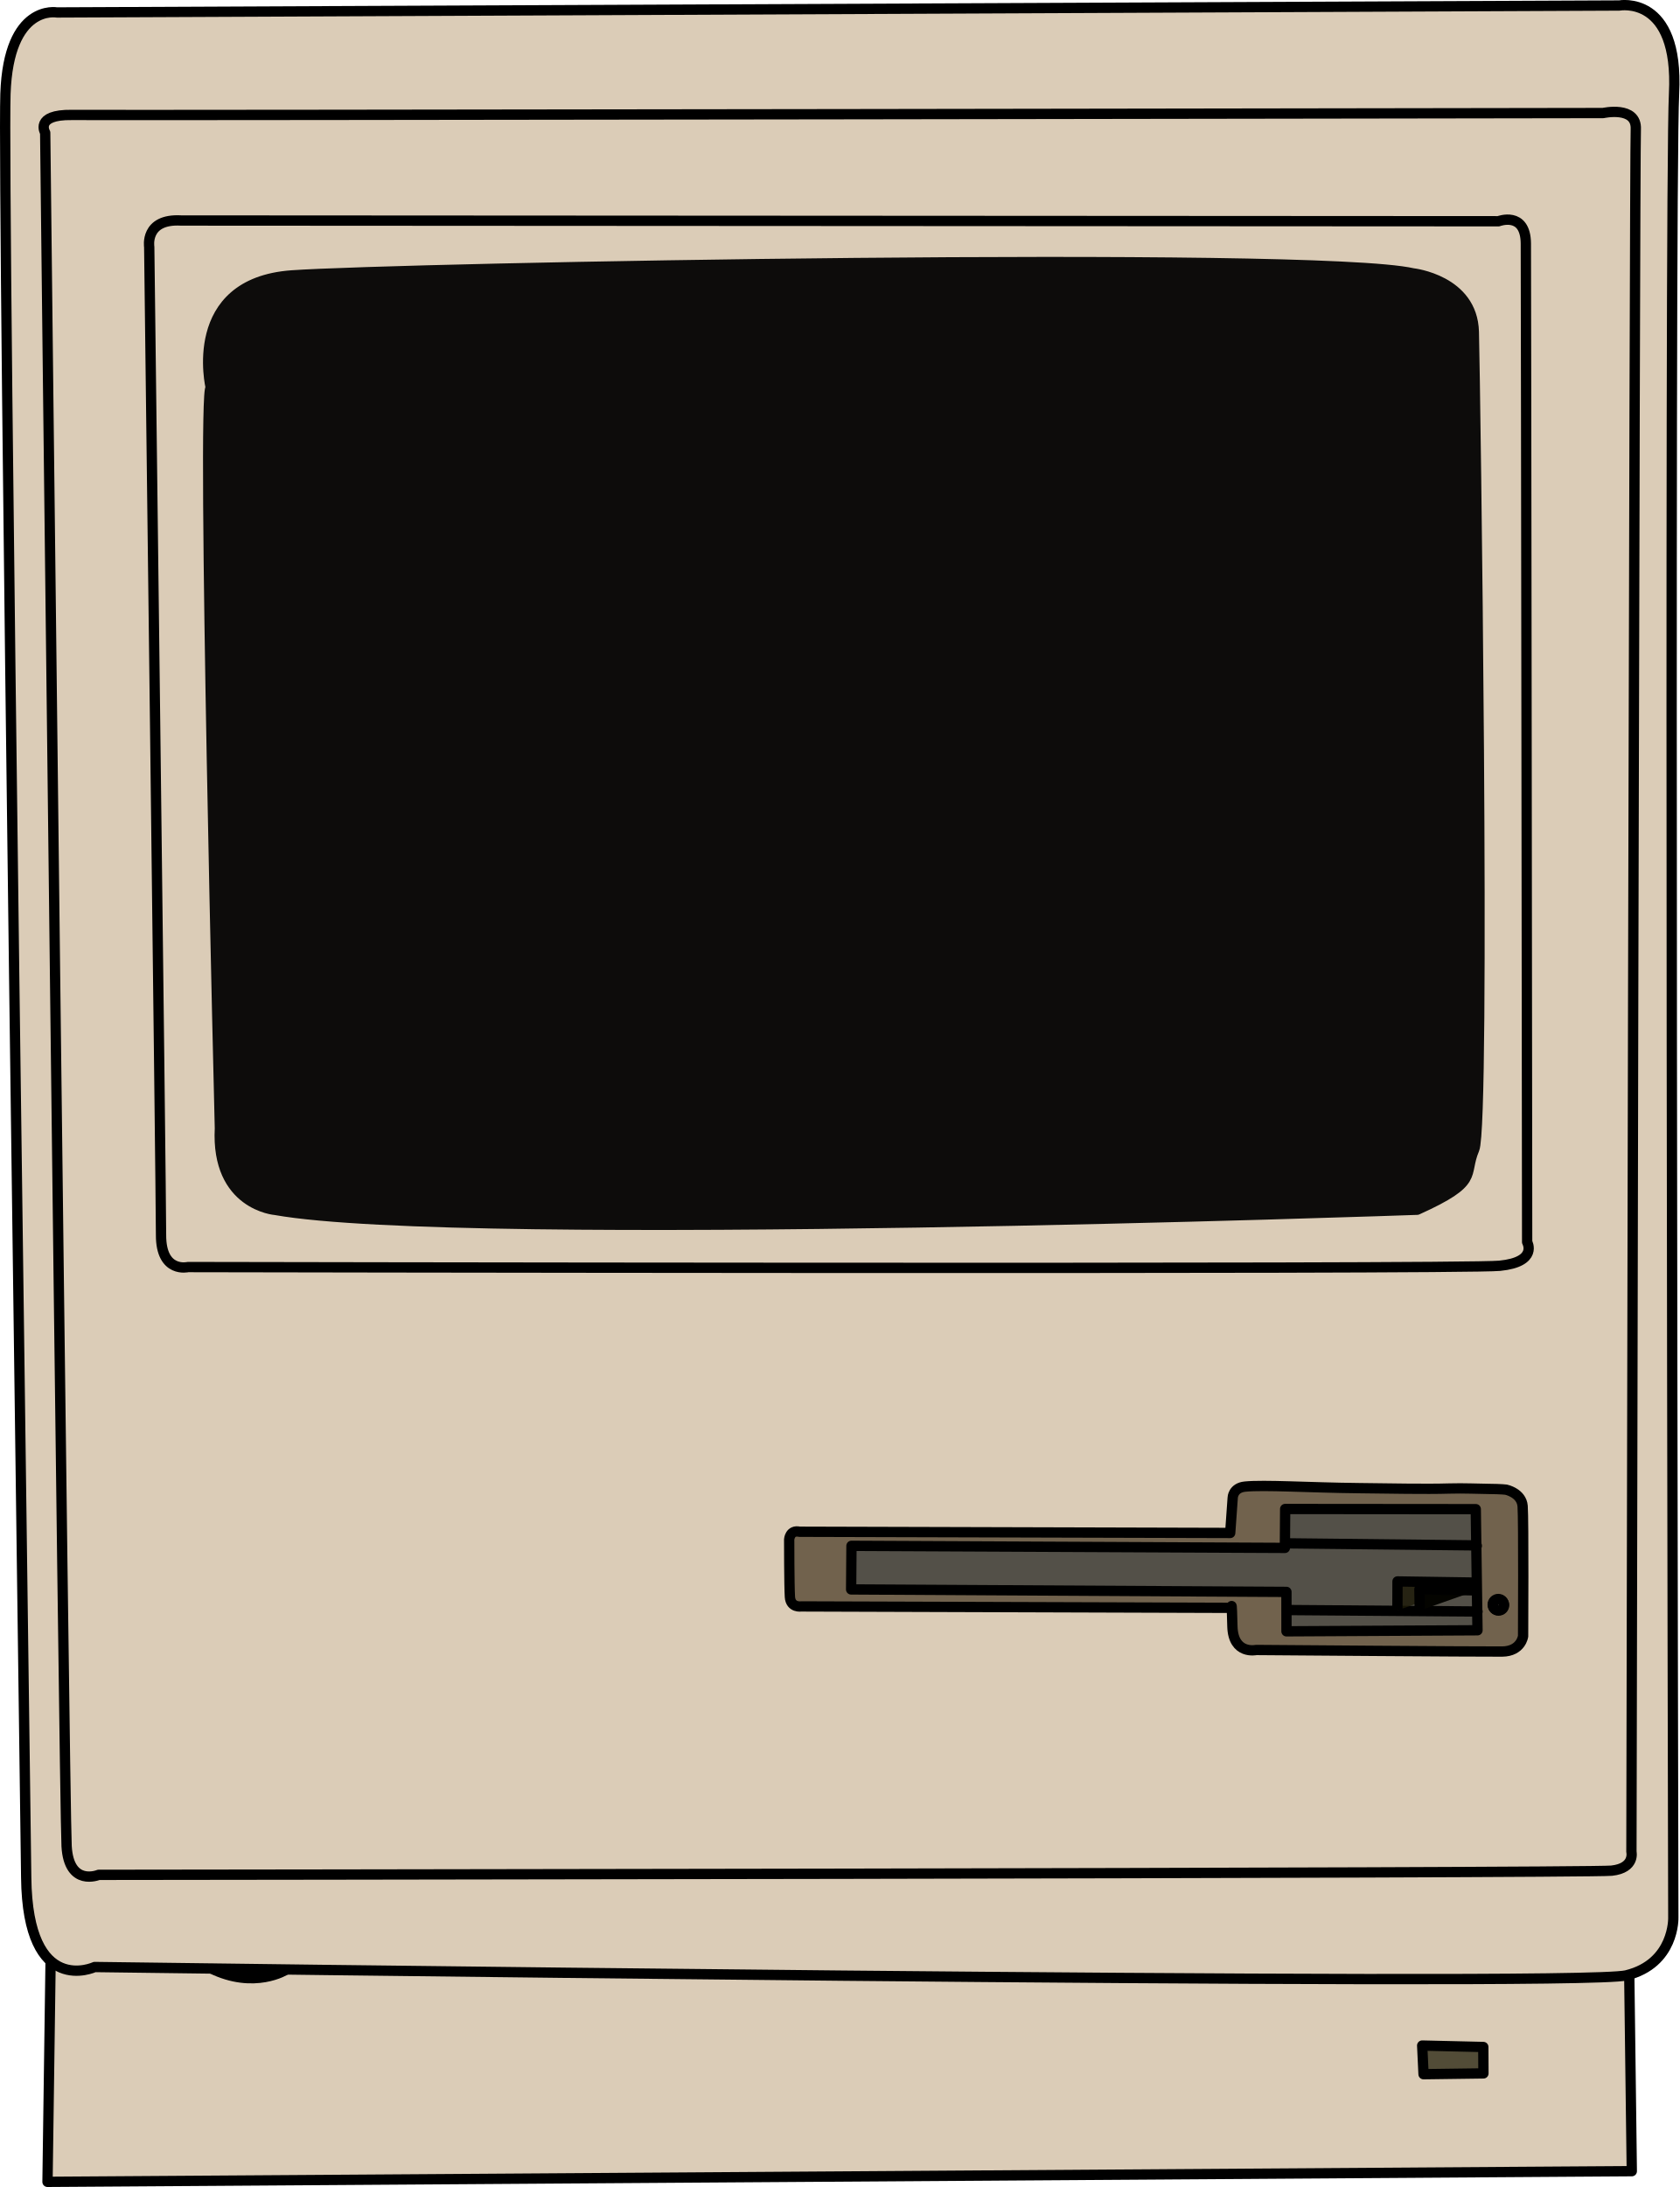
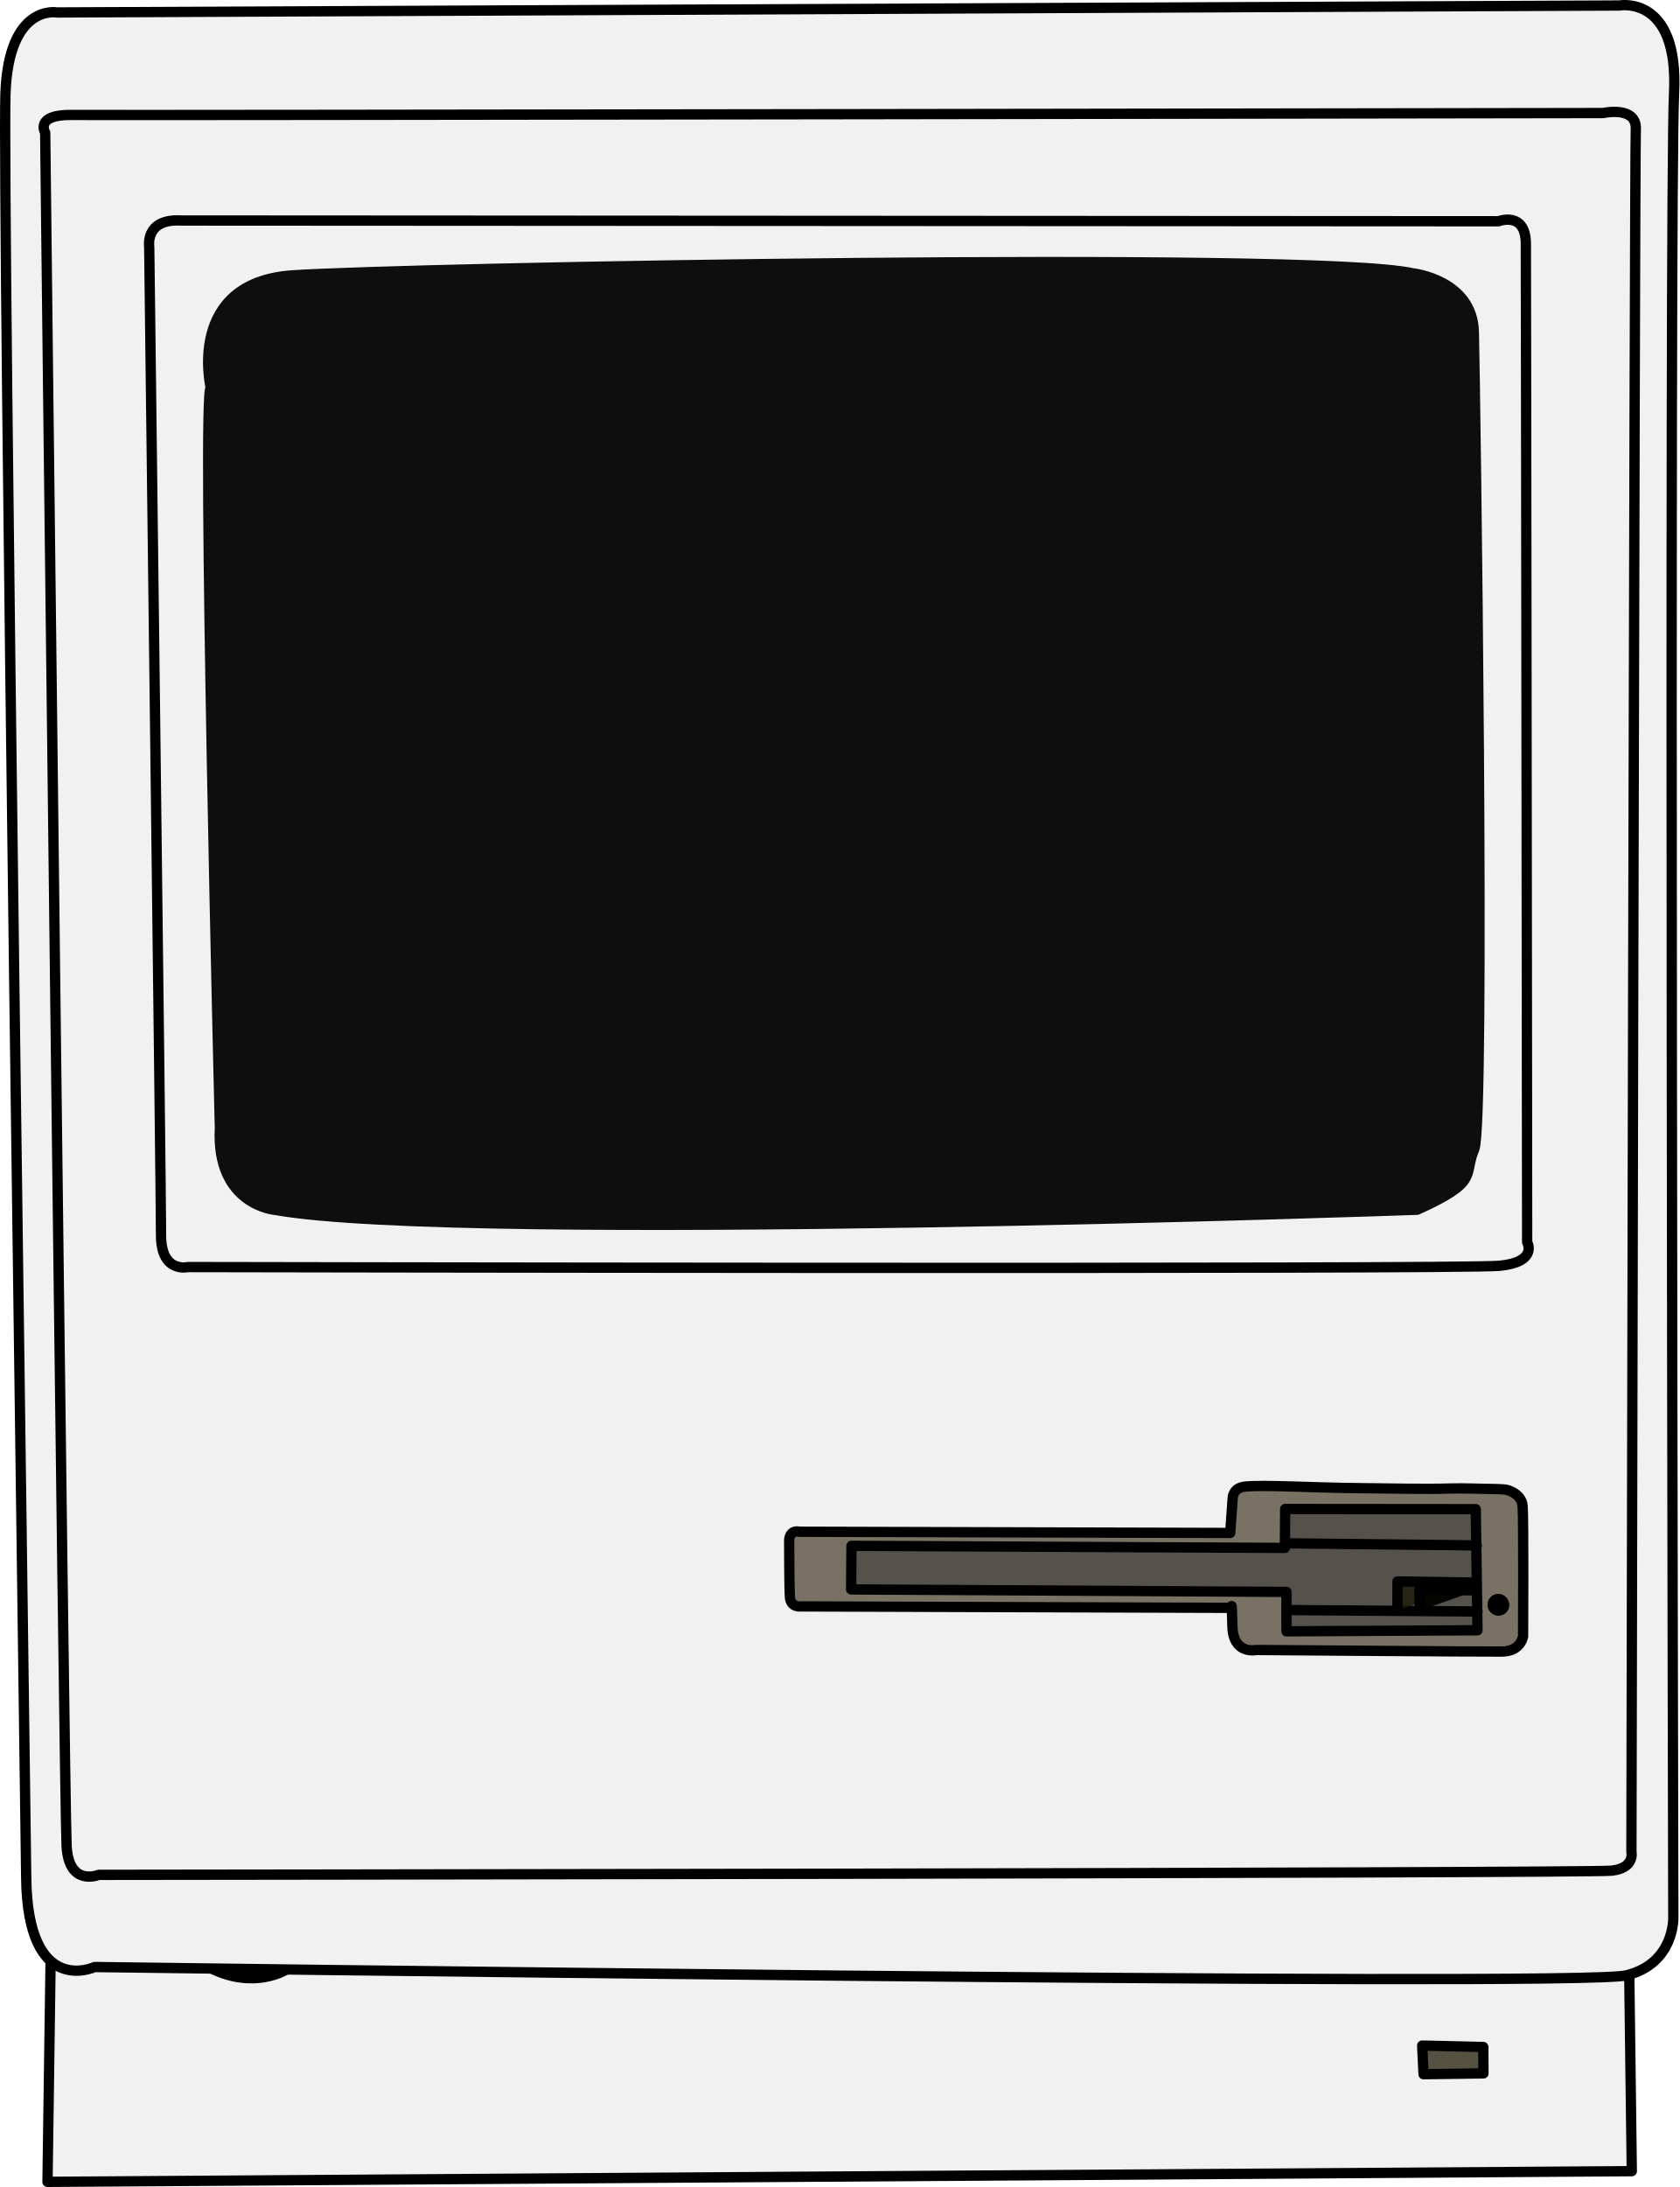
<svg xmlns="http://www.w3.org/2000/svg" version="1.1" id="svg78" width="1467.805" height="1910.782" viewBox="0 0 1467.805 1910.782">
  <defs id="defs82" />
  <g id="g86" transform="translate(-4489.506,-428.6082)">
-     <path style="fill:#dbccb7;fill-opacity:1;stroke:#000000;stroke-width:9;stroke-linecap:butt;stroke-linejoin:round;stroke-miterlimit:4;stroke-dasharray:none;stroke-dashoffset:0;stroke-opacity:1" d="m 4533.71,2142.977 -2.686,191.913 1384.599,-9.326 -2.264,-175.225" id="path973" />
-     <path style="fill:#dbccb7;fill-opacity:1;stroke:#000000;stroke-width:9;stroke-linecap:butt;stroke-linejoin:round;stroke-miterlimit:4;stroke-dasharray:none;stroke-dashoffset:0;stroke-opacity:1" d="m 4539.234,439.488 1365.477,-6.071 c 0,0 52.189,-9.767 47.848,76.725 -4.341,86.492 -0.65,1593.801 -0.65,1593.801 0,0 1.339,40.197 -41.172,50.564 -42.511,10.367 -1338.49,-7.321 -1338.49,-7.321 0,0 -58.684,27.444 -59.846,-78.223 -1.162,-105.668 -20.834,-1479.308 -18.135,-1558.374 2.699,-79.066 44.967,-71.101 44.967,-71.101 z" id="path102" />
-     <path style="fill:#dbccb7;fill-opacity:1;stroke:#000000;stroke-width:9;stroke-linecap:butt;stroke-linejoin:round;stroke-miterlimit:4;stroke-dasharray:none;stroke-dashoffset:0;stroke-opacity:1" d="m 4529.005,544.61 c 0,0 -9.695,-16.041 23.295,-15.573 32.991,0.467 1338.266,-1.663 1338.266,-1.663 0,0 29.561,-6.624 28.554,14.218 -1.007,20.841 -3.827,1504.904 -3.827,1504.904 0,0 3.471,14.241 -17.303,16.518 -20.773,2.277 -1322.251,3.648 -1322.251,3.648 0,0 -26.012,10.856 -28.022,-25.052 -2.01,-35.908 -18.713,-1496.999 -18.713,-1496.999 z" id="path104" />
-     <path style="fill:#dbccb7;fill-opacity:1;stroke:#000000;stroke-width:9;stroke-linecap:butt;stroke-linejoin:round;stroke-miterlimit:4;stroke-dasharray:none;stroke-dashoffset:0;stroke-opacity:1" d="m 4647.797,621.262 1151.291,0.658 c 0,0 23.736,-9.189 23.938,19.463 0.203,28.651 1.137,872.42 1.137,872.42 0,0 9.868,17.361 -24.069,20.721 -33.937,3.36 -1146.296,1.116 -1146.296,1.116 0,0 -23.611,5.699 -23.552,-27.843 0.058,-33.542 -10.324,-863.461 -10.324,-863.461 0,0 -4.195,-24.912 27.874,-23.073 z" id="path106" />
+     <path style="fill:#f1f1f1;fill-opacity:1;stroke:#000000;stroke-width:9;stroke-linecap:butt;stroke-linejoin:round;stroke-miterlimit:4;stroke-dasharray:none;stroke-dashoffset:0;stroke-opacity:1" d="m 4533.71,2142.977 -2.686,191.913 1384.599,-9.326 -2.264,-175.225" id="path973" />
+     <path style="fill:#f1f1f1;fill-opacity:1;stroke:#000000;stroke-width:9;stroke-linecap:butt;stroke-linejoin:round;stroke-miterlimit:4;stroke-dasharray:none;stroke-dashoffset:0;stroke-opacity:1" d="m 4539.234,439.488 1365.477,-6.071 c 0,0 52.189,-9.767 47.848,76.725 -4.341,86.492 -0.65,1593.801 -0.65,1593.801 0,0 1.339,40.197 -41.172,50.564 -42.511,10.367 -1338.49,-7.321 -1338.49,-7.321 0,0 -58.684,27.444 -59.846,-78.223 -1.162,-105.668 -20.834,-1479.308 -18.135,-1558.374 2.699,-79.066 44.967,-71.101 44.967,-71.101 z" id="path102" />
+     <path style="fill:#f1f1f1;fill-opacity:1;stroke:#000000;stroke-width:9;stroke-linecap:butt;stroke-linejoin:round;stroke-miterlimit:4;stroke-dasharray:none;stroke-dashoffset:0;stroke-opacity:1" d="m 4529.005,544.61 c 0,0 -9.695,-16.041 23.295,-15.573 32.991,0.467 1338.266,-1.663 1338.266,-1.663 0,0 29.561,-6.624 28.554,14.218 -1.007,20.841 -3.827,1504.904 -3.827,1504.904 0,0 3.471,14.241 -17.303,16.518 -20.773,2.277 -1322.251,3.648 -1322.251,3.648 0,0 -26.012,10.856 -28.022,-25.052 -2.01,-35.908 -18.713,-1496.999 -18.713,-1496.999 z" id="path104" />
+     <path style="fill:#f1f1f1;fill-opacity:1;stroke:#000000;stroke-width:9;stroke-linecap:butt;stroke-linejoin:round;stroke-miterlimit:4;stroke-dasharray:none;stroke-dashoffset:0;stroke-opacity:1" d="m 4647.797,621.262 1151.291,0.658 c 0,0 23.736,-9.189 23.938,19.463 0.203,28.651 1.137,872.42 1.137,872.42 0,0 9.868,17.361 -24.069,20.721 -33.937,3.36 -1146.296,1.116 -1146.296,1.116 0,0 -23.611,5.699 -23.552,-27.843 0.058,-33.542 -10.324,-863.461 -10.324,-863.461 0,0 -4.195,-24.912 27.874,-23.073 z" id="path106" />
    <path style="opacity:0.941;fill:#000000;fill-opacity:1;stroke:#000000;stroke-width:9;stroke-linecap:butt;stroke-linejoin:round;stroke-miterlimit:4;stroke-dasharray:none;stroke-dashoffset:0;stroke-opacity:1" d="m 4673.685,767.292 c 0,0 -21.934,-91.444 70.974,-98.059 92.908,-6.615 892.438,-21.569 979.733,-1.782 0,0 51.927,5.662 53.162,51.054 1.235,45.392 10.331,690.803 0.384,714.165 -9.947,23.362 5.496,27.855 -49.859,52.872 0,0 -831.414,29.577 -997.869,0.175 0,0 -52.022,-3.955 -48.516,-71.321 0,0 -16.043,-645.151 -8.009,-647.104 z" id="path112" />
    <path style="fill:#251600;fill-opacity:0.58;stroke:#000000;stroke-width:9;stroke-linecap:butt;stroke-linejoin:round;stroke-miterlimit:4;stroke-dasharray:none;stroke-dashoffset:0;stroke-opacity:1" d="m 5188.309,1766.896 376.341,1.06 2.19,-30.85 c 0,0 0.15,-8.574 10.746,-9.652 16.612,-1.69 56.69,0.917 99.596,1.345 26.01,0.26 57.719,0.978 79.238,0.331 12.032,-0.361 25.818,0.274 34.139,0.349 11.317,0.101 15.141,0.64 15.141,0.64 0,0 13.585,2.77 14.514,14.388 0.929,11.617 0.405,113.604 0.405,113.604 0,0 -1.597,13.273 -18.311,13.457 -16.714,0.184 -214.957,-1.373 -214.957,-1.373 0,0 -20.147,4.429 -20.782,-20.666 -0.635,-25.095 -0.796,-16.149 -0.796,-16.149 l -376.034,-1.242 c 0,0 -9.251,1.441 -9.885,-8.276 -0.634,-9.718 -0.637,-50.251 -0.637,-50.251 0,0 0.571,-8.624 9.092,-6.715 z" id="path114" />
    <path style="fill:#4d4c47;fill-opacity:0.82;stroke:#000000;stroke-width:9;stroke-linecap:butt;stroke-linejoin:round;stroke-miterlimit:4;stroke-dasharray:none;stroke-dashoffset:0;stroke-opacity:1" d="m 5233.652,1779.207 378.788,1.806 0.251,-34.001 166.572,0.148 1.511,105.82 -166.944,0.91 -0.042,-34.435 -380.432,-2.167 z" id="path116" />
    <path style="fill:none;stroke:#000000;stroke-width:9;stroke-linecap:butt;stroke-linejoin:round;stroke-miterlimit:4;stroke-dasharray:none;stroke-dashoffset:0;stroke-opacity:1" d="m 5612.786,1776.999 167.116,1.821 0.282,0.374 v 0 l -0.562,-0.738" id="path120" />
    <path style="fill:none;stroke:#000000;stroke-width:9;stroke-linecap:butt;stroke-linejoin:round;stroke-miterlimit:4;stroke-dasharray:none;stroke-dashoffset:0;stroke-opacity:1" d="m 5613.856,1835.29 166.943,1.282 v 0 l -0.236,-0.258" id="path122" />
    <path style="fill:#1d1a08;fill-opacity:0.82;stroke:#000000;stroke-width:9;stroke-linecap:butt;stroke-linejoin:round;stroke-miterlimit:4;stroke-dasharray:none;stroke-dashoffset:0;stroke-opacity:1" d="m 5710.785,1835.571 0.082,-25.267 69.122,1.032" id="path124" />
    <path style="fill:#040400;fill-opacity:1;stroke:#000000;stroke-width:9;stroke-linecap:butt;stroke-linejoin:round;stroke-miterlimit:4;stroke-dasharray:none;stroke-dashoffset:0;stroke-opacity:1" d="m 5730.296,1835.761 -0.295,-18.615 50.158,1.012" id="path126" />
-     <ellipse style="fill:#dbccb7;fill-opacity:0.58;stroke:#000000;stroke-width:9;stroke-linejoin:round;stroke-miterlimit:4;stroke-dasharray:none;stroke-dashoffset:0;stroke-opacity:1" id="path128" cx="5799.159" cy="1831.005" rx="4.878" ry="4.752" />
+     <ellipse style="fill:#f1f1f1;fill-opacity:0.58;stroke:#000000;stroke-width:9;stroke-linejoin:round;stroke-miterlimit:4;stroke-dasharray:none;stroke-dashoffset:0;stroke-opacity:1" id="path128" cx="5799.159" cy="1831.005" rx="4.878" ry="4.752" />
    <ellipse style="fill:none;stroke:#000000;stroke-width:9;stroke-linejoin:round;stroke-miterlimit:4;stroke-dasharray:none;stroke-dashoffset:0;stroke-opacity:1" id="path130" ry="4.9" rx="4.865" cy="1830.549" cx="5798.908" />
    <path style="fill:#34301b;fill-opacity:0.82;fill-rule:nonzero;stroke:#000000;stroke-width:9;stroke-linecap:butt;stroke-linejoin:round;stroke-miterlimit:4;stroke-dasharray:none;stroke-dashoffset:0;stroke-opacity:1" d="m 5732.432,2215.815 1.18,25.021 52.348,-0.705 -0.113,-23.07 z" id="path975" />
    <path style="fill:none;stroke:#000000;stroke-width:9;stroke-linecap:butt;stroke-linejoin:round;stroke-miterlimit:4;stroke-dasharray:none;stroke-dashoffset:0;stroke-opacity:1" d="m 4739.395,2149.581 c 0,0 -27.464,17.511 -65.553,-1.305" id="path979" />
    <path style="opacity:0.941;fill:#000000;fill-opacity:1;stroke:#000000;stroke-width:9;stroke-linecap:butt;stroke-linejoin:round;stroke-miterlimit:4;stroke-dasharray:none;stroke-dashoffset:0;stroke-opacity:1" d="m 6333.403,830.712 c 0,0 -21.934,-91.444 70.974,-98.059 92.908,-6.615 892.438,-21.569 979.733,-1.782 0,0 51.927,5.662 53.162,51.054 1.235,45.392 10.331,690.803 0.384,714.165 -9.947,23.362 5.496,27.855 -49.859,52.872 0,0 -831.414,29.577 -997.869,0.175 0,0 -52.022,-3.955 -48.516,-71.321 0,0 -16.043,-645.151 -8.009,-647.104 z" id="path112-3" />
  </g>
</svg>
